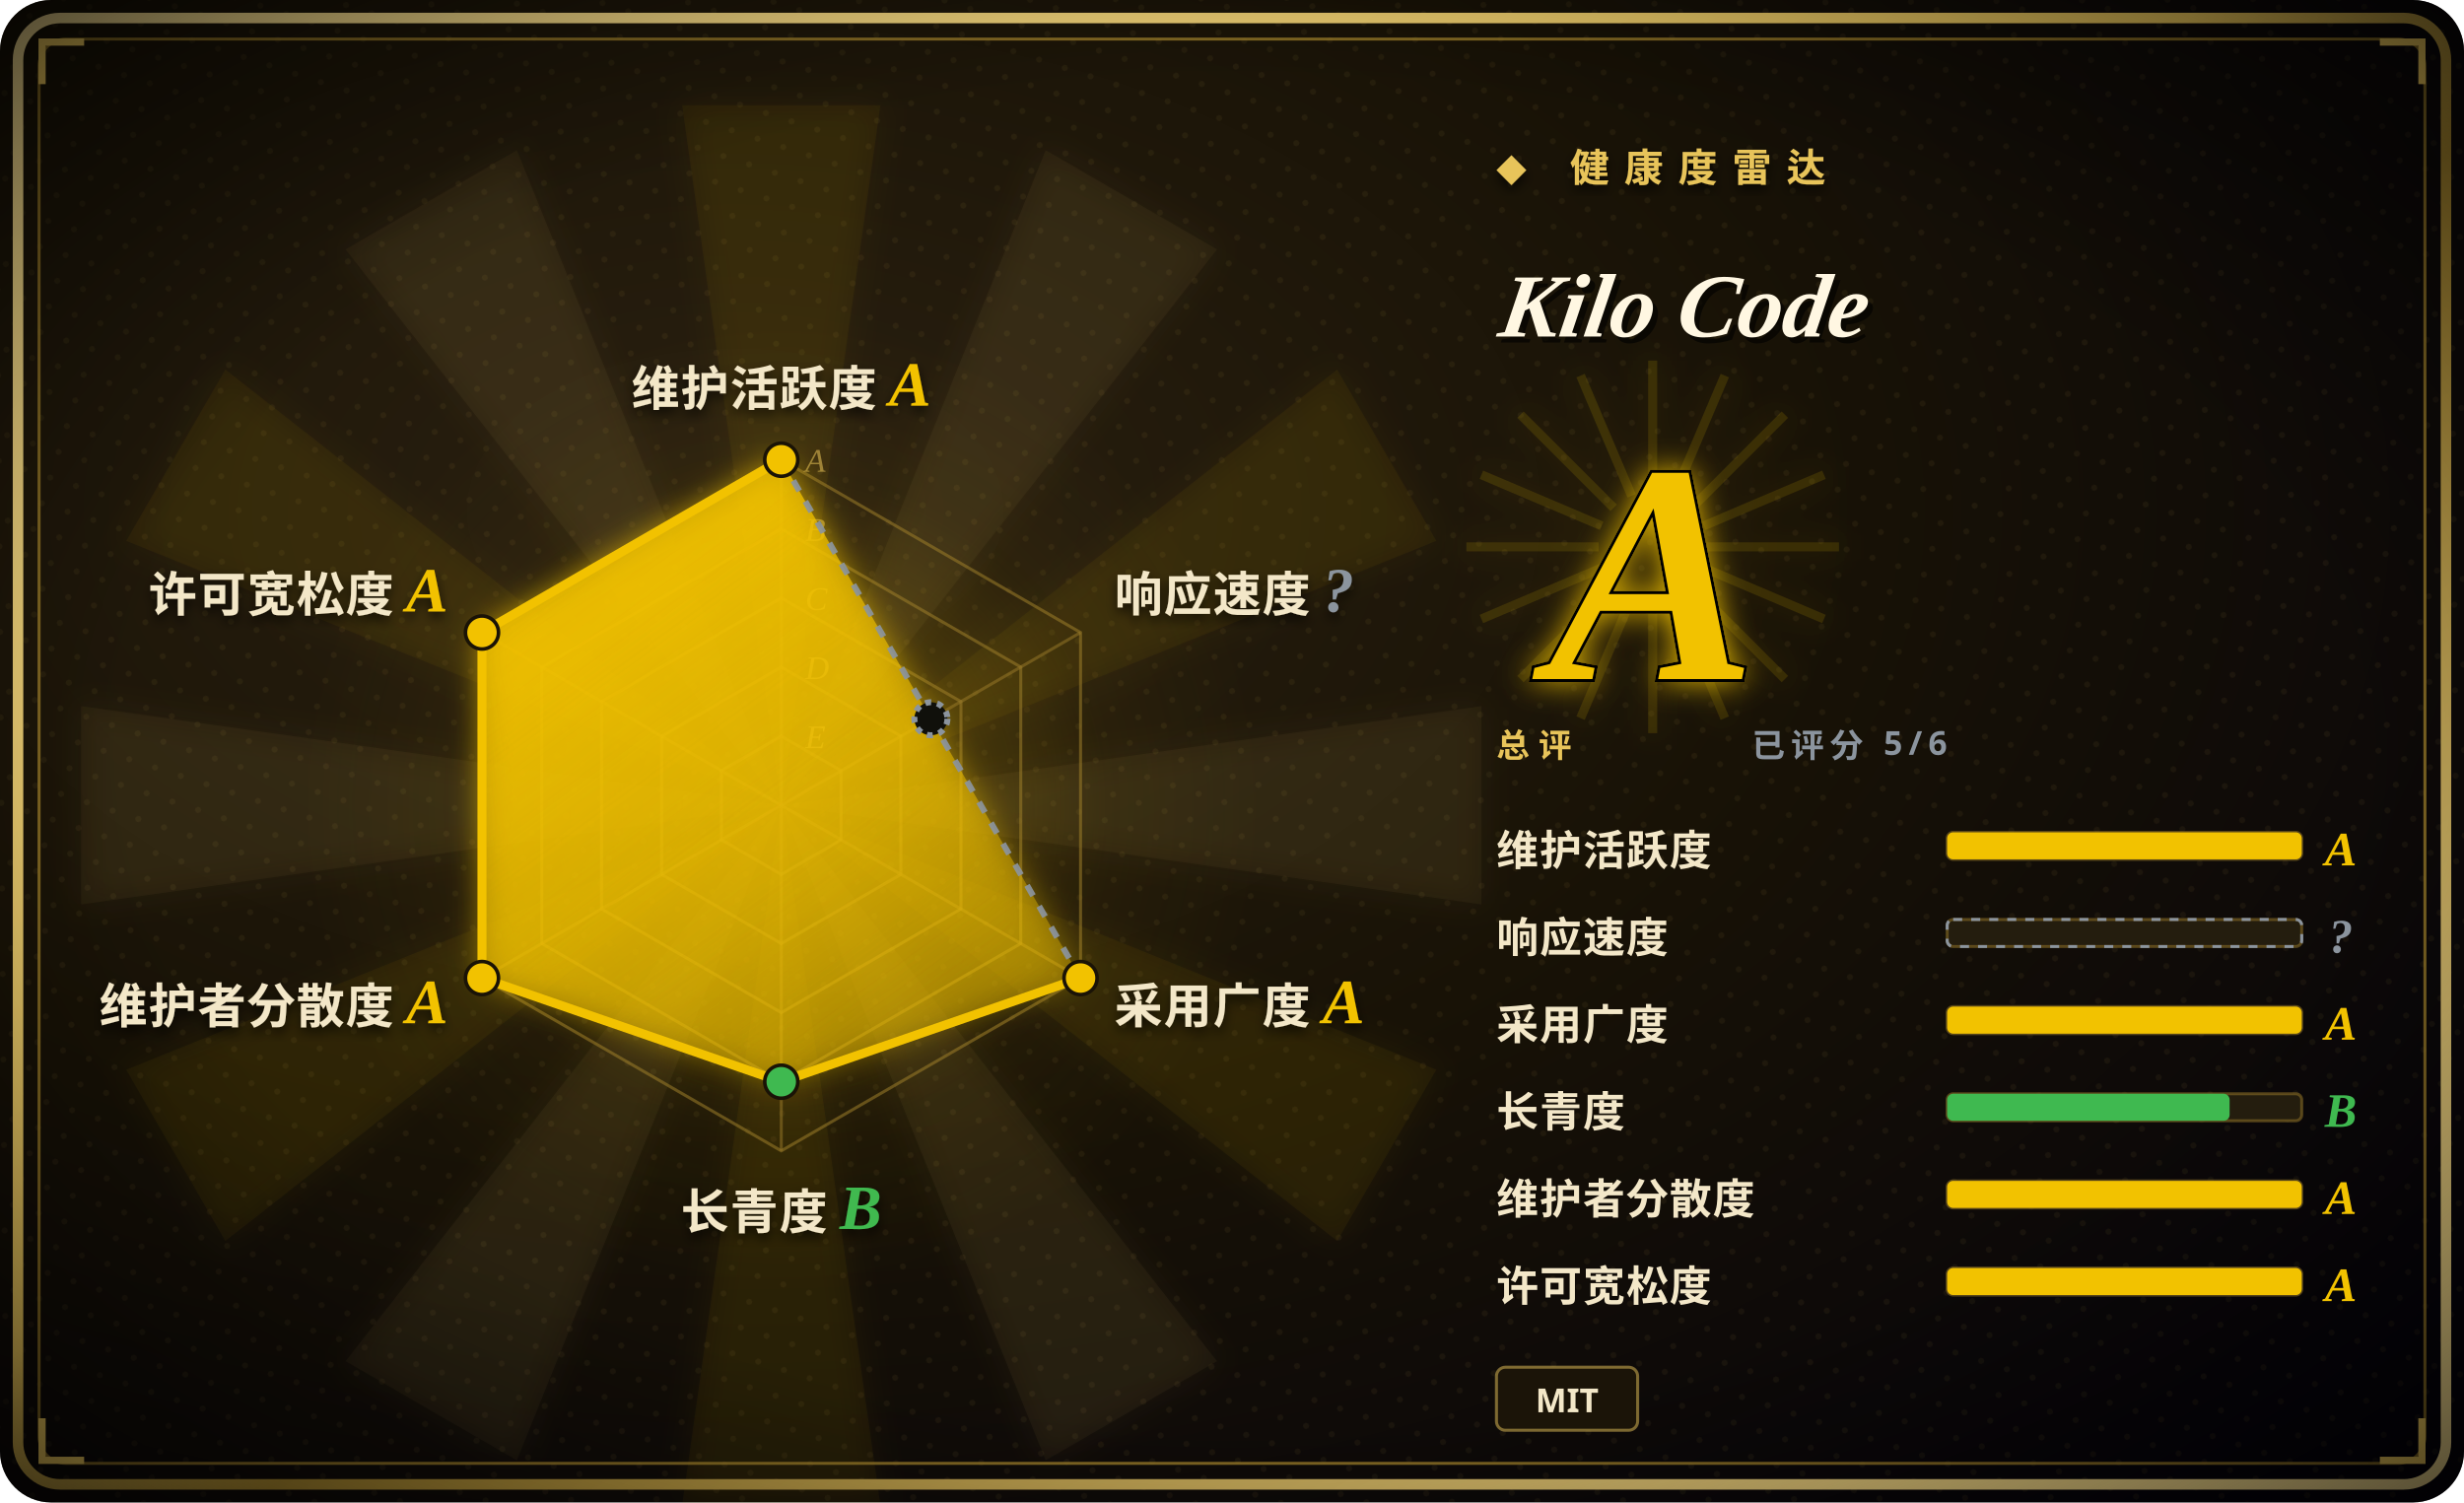
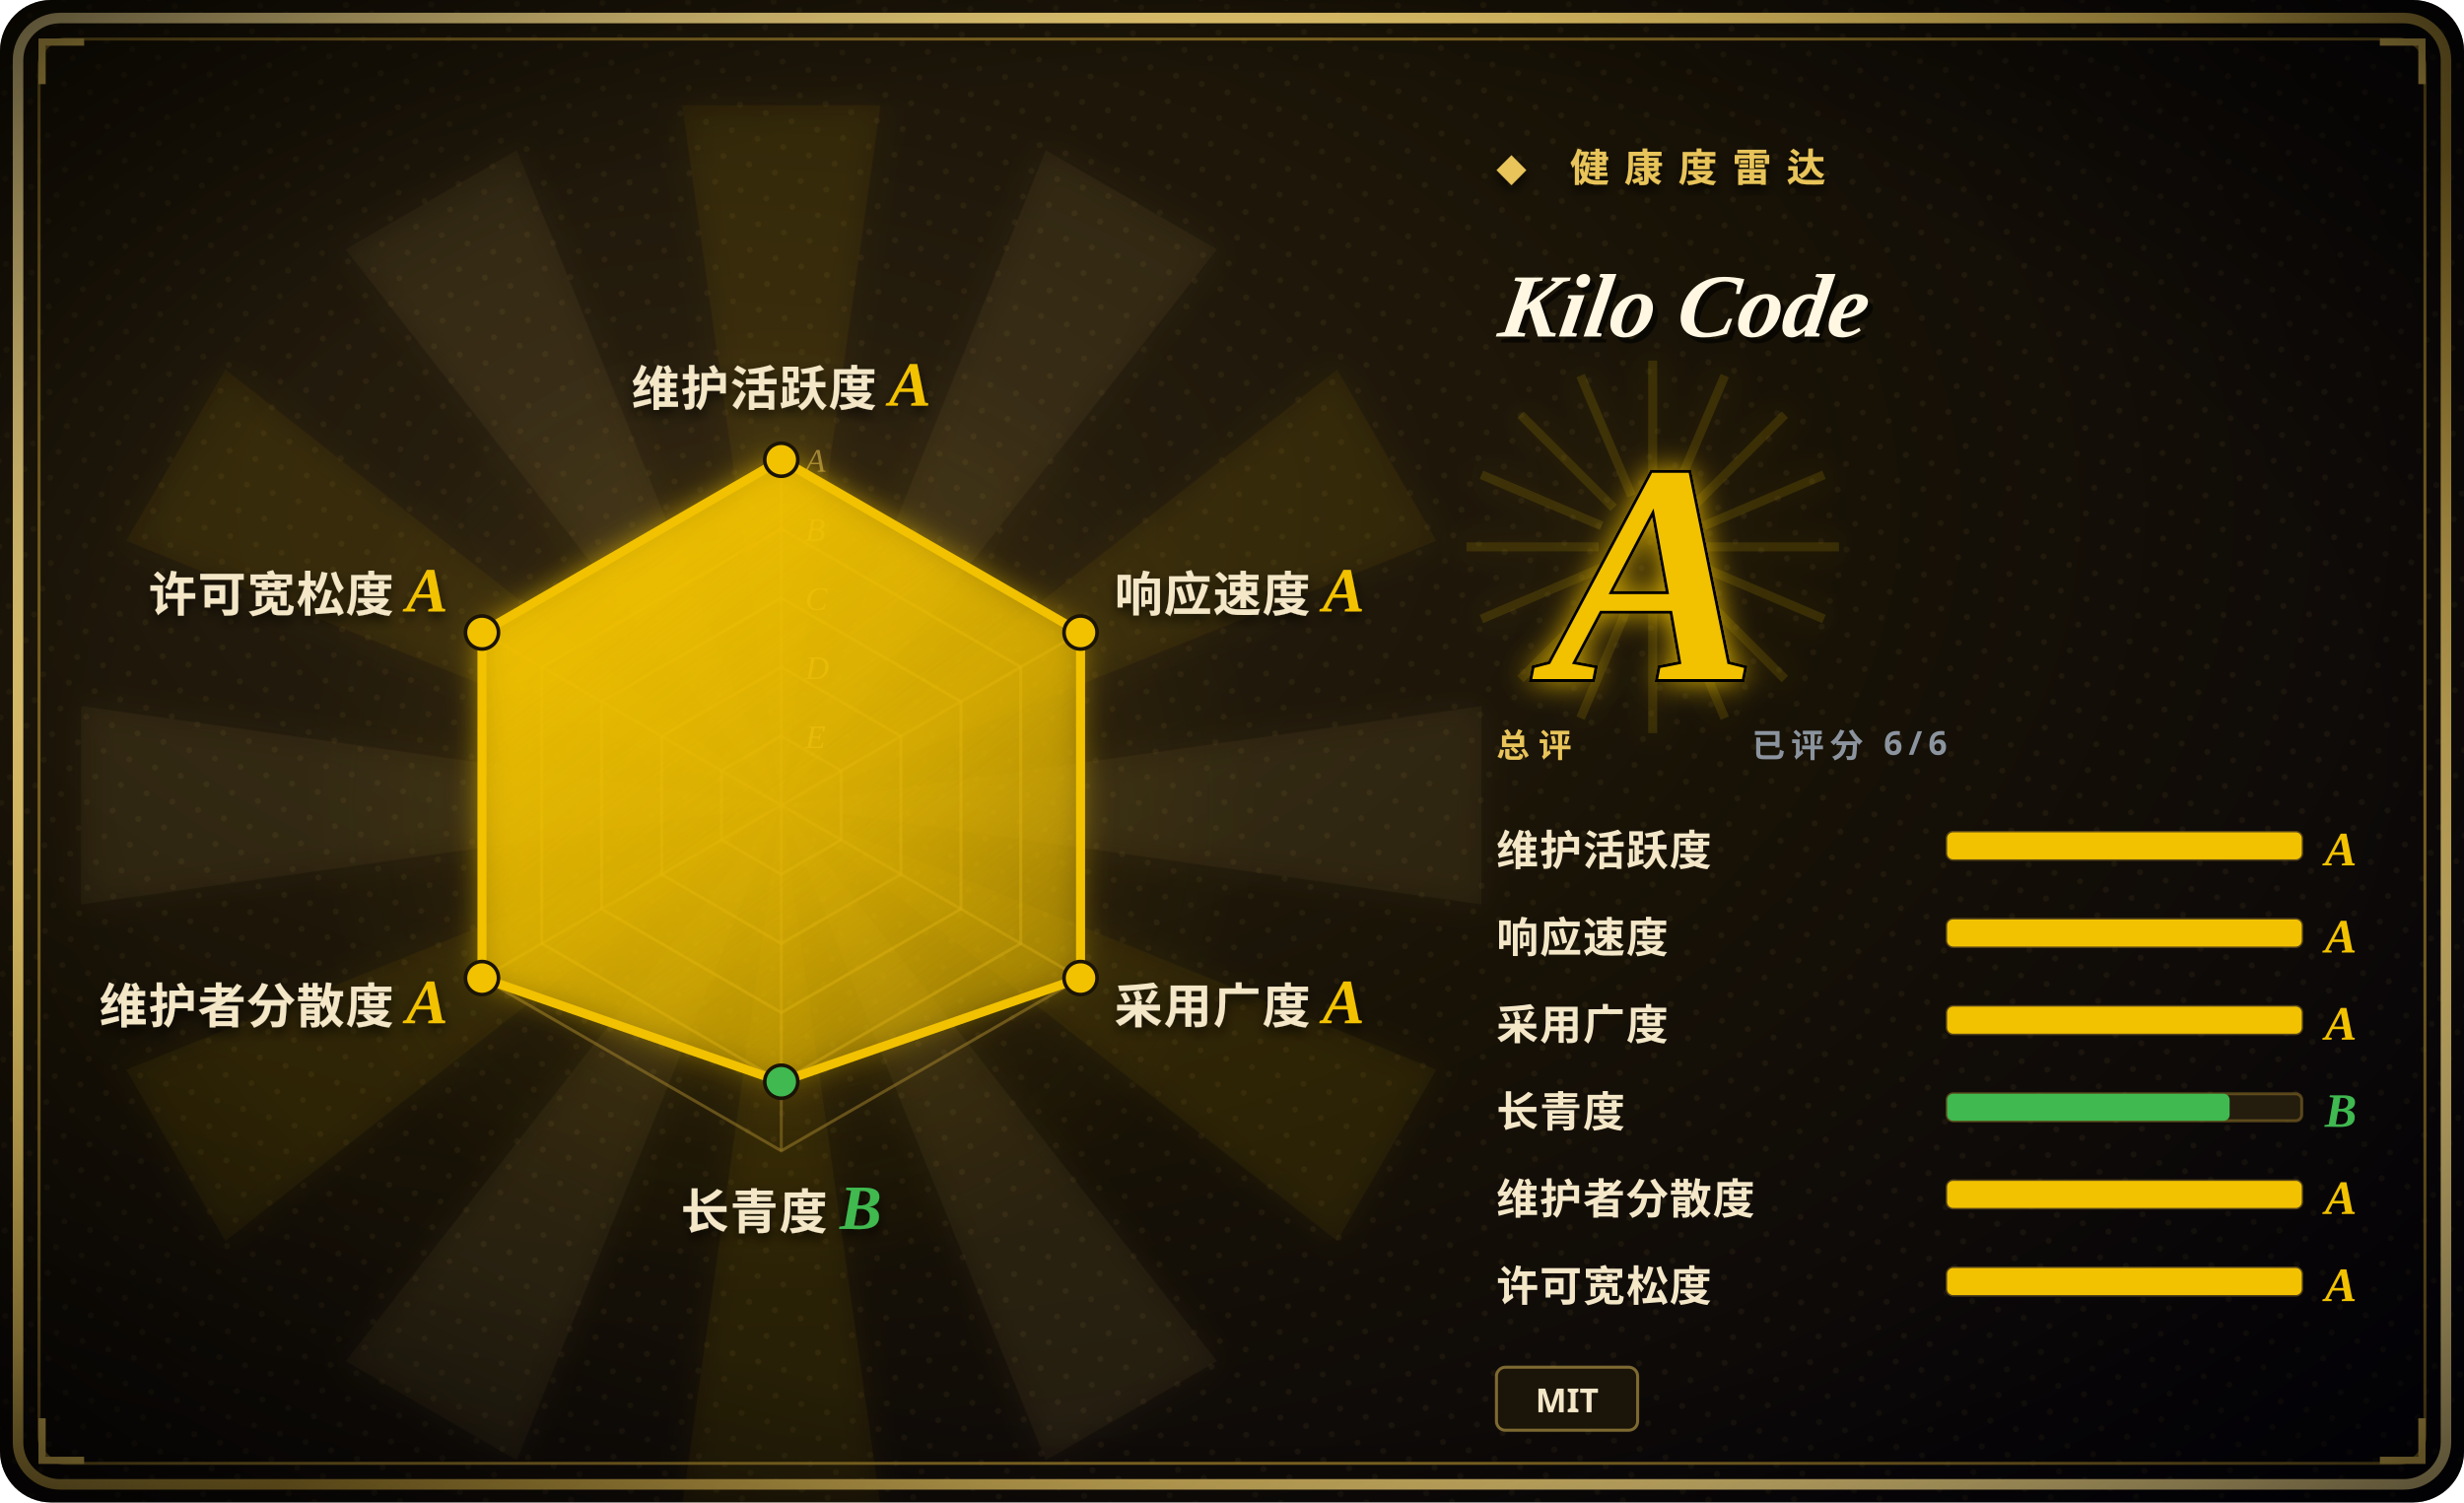
<svg xmlns="http://www.w3.org/2000/svg" width="820" height="500" viewBox="0 0 820 500">
  <defs>
    <radialGradient id="bg" cx="30%" cy="34%" r="90%">
      <stop offset="0%" stop-color="#2a2010" />
      <stop offset="48%" stop-color="#181206" />
      <stop offset="100%" stop-color="#05030a" />
    </radialGradient>
    <radialGradient id="vig" cx="50%" cy="50%" r="72%">
      <stop offset="62%" stop-color="#000000" stop-opacity="0" />
      <stop offset="100%" stop-color="#000000" stop-opacity="0.72" />
    </radialGradient>
    <linearGradient id="frame" x1="0" y1="0" x2="1" y2="1">
      <stop offset="0%" stop-color="#f6dd92" />
      <stop offset="45%" stop-color="#E8C45A" />
      <stop offset="55%" stop-color="#9c7d2a" />
      <stop offset="100%" stop-color="#f6dd92" />
    </linearGradient>
    <linearGradient id="poly" x1="0" y1="0" x2="0.7" y2="1">
      <stop offset="0%" stop-color="#F2C200" stop-opacity="0.92" />
      <stop offset="100%" stop-color="#F2C200" stop-opacity="0.34" />
    </linearGradient>
    <radialGradient id="halo" cx="50%" cy="50%" r="50%">
      <stop offset="0%" stop-color="#F2C200" stop-opacity="0.34" />
      <stop offset="68%" stop-color="#F2C200" stop-opacity="0.04" />
      <stop offset="100%" stop-color="#F2C200" stop-opacity="0" />
    </radialGradient>
    <filter id="glow" x="-60%" y="-60%" width="220%" height="220%">
      <feGaussianBlur stdDeviation="5" result="b" />
      <feMerge>
        <feMergeNode in="b" />
        <feMergeNode in="SourceGraphic" />
      </feMerge>
    </filter>
    <filter id="soft" x="-30%" y="-30%" width="160%" height="160%">
      <feDropShadow dx="0" dy="2" stdDeviation="2" flood-color="#000" flood-opacity="0.7" />
    </filter>
    <pattern id="halftone" width="9" height="9" patternUnits="userSpaceOnUse" patternTransform="rotate(18)">
      <circle cx="2" cy="2" r="1" fill="#E8C45A" fill-opacity="0.06" />
    </pattern>
  </defs>
  <rect width="820" height="500" rx="17" fill="url(#bg)" />
  <rect width="820" height="500" rx="17" fill="url(#halftone)" />
  <g opacity="0.5" filter="url(#glow)">
    <path d="M260,268 L493,235 L493,301 Z" fill="#E8C45A" fill-opacity="0.10" />
    <path d="M260,268 L478,356 L445,413 Z" fill="#F2C200" fill-opacity="0.10" />
    <path d="M260,268 L405,453 L348,486 Z" fill="#E8C45A" fill-opacity="0.10" />
    <path d="M260,268 L293,501 L227,501 Z" fill="#F2C200" fill-opacity="0.10" />
    <path d="M260,268 L172,486 L115,453 Z" fill="#E8C45A" fill-opacity="0.10" />
    <path d="M260,268 L75,413 L42,356 Z" fill="#F2C200" fill-opacity="0.10" />
    <path d="M260,268 L27,301 L27,235 Z" fill="#E8C45A" fill-opacity="0.10" />
    <path d="M260,268 L42,180 L75,123 Z" fill="#F2C200" fill-opacity="0.10" />
    <path d="M260,268 L115,83 L172,50 Z" fill="#E8C45A" fill-opacity="0.10" />
    <path d="M260,268 L227,35 L293,35 Z" fill="#F2C200" fill-opacity="0.10" />
    <path d="M260,268 L348,50 L405,83 Z" fill="#E8C45A" fill-opacity="0.10" />
    <path d="M260,268 L445,123 L478,180 Z" fill="#F2C200" fill-opacity="0.10" />
  </g>
  <circle cx="260" cy="268" r="161" fill="url(#halo)" />
  <rect x="6" y="6" width="808" height="488" rx="14" fill="none" stroke="url(#frame)" stroke-width="3.5" />
  <rect x="13" y="13" width="794" height="474" rx="9" fill="none" stroke="#9c7d2a" stroke-width="1" stroke-opacity="0.8" />
  <path d="M14,28 L14,14 L28,14" fill="none" stroke="#E8C45A" stroke-width="2.4" />
  <path d="M806,28 L806,14 L792,14" fill="none" stroke="#E8C45A" stroke-width="2.4" />
  <path d="M14,472 L14,486 L28,486" fill="none" stroke="#E8C45A" stroke-width="2.4" />
  <path d="M806,472 L806,486 L792,486" fill="none" stroke="#E8C45A" stroke-width="2.4" />
  <rect width="820" height="500" rx="17" fill="url(#vig)" />
  <polygon points="260.0,153.0 359.6,210.5 359.6,325.5 260.0,383.0 160.4,325.5 160.4,210.5" fill="none" stroke="#9c7d2a" stroke-opacity="0.55" stroke-width="1" />
  <polygon points="260.0,176.0 339.7,222.0 339.7,314.0 260.0,360.0 180.3,314.0 180.3,222.0" fill="none" stroke="#9c7d2a" stroke-opacity="0.55" stroke-width="1" />
  <polygon points="260.0,199.0 319.8,233.5 319.8,302.5 260.0,337.0 200.2,302.5 200.2,233.5" fill="none" stroke="#9c7d2a" stroke-opacity="0.55" stroke-width="1" />
  <polygon points="260.0,222.0 299.8,245.0 299.8,291.0 260.0,314.0 220.2,291.0 220.2,245.0" fill="none" stroke="#9c7d2a" stroke-opacity="0.55" stroke-width="1" />
  <polygon points="260.0,245.0 279.9,256.5 279.9,279.5 260.0,291.0 240.1,279.5 240.1,256.5" fill="none" stroke="#9c7d2a" stroke-opacity="0.55" stroke-width="1" />
  <line x1="260" y1="268" x2="260.0" y2="153.0" stroke="#9c7d2a" stroke-opacity="0.5" stroke-width="1" />
  <line x1="260" y1="268" x2="359.6" y2="210.5" stroke="#9c7d2a" stroke-opacity="0.5" stroke-width="1" />
  <line x1="260" y1="268" x2="359.6" y2="325.5" stroke="#9c7d2a" stroke-opacity="0.5" stroke-width="1" />
  <line x1="260" y1="268" x2="260.0" y2="383.0" stroke="#9c7d2a" stroke-opacity="0.5" stroke-width="1" />
  <line x1="260" y1="268" x2="160.4" y2="325.5" stroke="#9c7d2a" stroke-opacity="0.5" stroke-width="1" />
  <line x1="260" y1="268" x2="160.4" y2="210.5" stroke="#9c7d2a" stroke-opacity="0.5" stroke-width="1" />
  <text x="268" y="157.0" font-size="11" font-style="italic" fill="#E8C45A" fill-opacity="0.55" font-family="'Georgia','Times New Roman',serif">A</text>
  <text x="268" y="180.0" font-size="11" font-style="italic" fill="#E8C45A" fill-opacity="0.55" font-family="'Georgia','Times New Roman',serif">B</text>
  <text x="268" y="203.0" font-size="11" font-style="italic" fill="#E8C45A" fill-opacity="0.55" font-family="'Georgia','Times New Roman',serif">C</text>
  <text x="268" y="226.0" font-size="11" font-style="italic" fill="#E8C45A" fill-opacity="0.55" font-family="'Georgia','Times New Roman',serif">D</text>
  <text x="268" y="249.0" font-size="11" font-style="italic" fill="#E8C45A" fill-opacity="0.55" font-family="'Georgia','Times New Roman',serif">E</text>
-   <polygon points="260.0,153.0 309.8,239.2 359.6,325.5 260.0,360.0 160.4,325.5 160.4,210.5" fill="url(#poly)" filter="url(#glow)" />
-   <line x1="260.0" y1="153.0" x2="309.8" y2="239.2" stroke="#8B949E" stroke-width="2" stroke-dasharray="4 4" stroke-opacity="0.92" />
-   <line x1="309.8" y1="239.2" x2="359.6" y2="325.5" stroke="#8B949E" stroke-width="2" stroke-dasharray="4 4" stroke-opacity="0.92" />
+   <polygon points="260.0,153.0 359.6,210.5 359.6,325.5 260.0,360.0 160.4,325.5 160.4,210.5" fill="url(#poly)" filter="url(#glow)" />
+   <line x1="260.0" y1="153.0" x2="359.6" y2="210.5" stroke="#F2C200" stroke-width="3" />
+   <line x1="359.6" y1="210.5" x2="359.6" y2="325.5" stroke="#F2C200" stroke-width="3" />
  <line x1="359.6" y1="325.5" x2="260.0" y2="360.0" stroke="#F2C200" stroke-width="3" />
  <line x1="260.0" y1="360.0" x2="160.4" y2="325.5" stroke="#F2C200" stroke-width="3" />
  <line x1="160.4" y1="325.5" x2="160.4" y2="210.5" stroke="#F2C200" stroke-width="3" />
  <line x1="160.4" y1="210.5" x2="260.0" y2="153.0" stroke="#F2C200" stroke-width="3" />
  <circle cx="260.0" cy="153.0" r="5.5" fill="#F2C200" stroke="#1a1306" stroke-width="1.2" />
-   <circle cx="309.8" cy="239.2" r="5.5" fill="#10100b" stroke="#8B949E" stroke-width="2" stroke-dasharray="2 2" />
+   <circle cx="359.6" cy="210.5" r="5.5" fill="#F2C200" stroke="#1a1306" stroke-width="1.2" />
  <circle cx="359.6" cy="325.5" r="5.5" fill="#F2C200" stroke="#1a1306" stroke-width="1.2" />
  <circle cx="260.0" cy="360.0" r="5.5" fill="#3FB950" stroke="#1a1306" stroke-width="1.2" />
  <circle cx="160.4" cy="325.5" r="5.5" fill="#F2C200" stroke="#1a1306" stroke-width="1.2" />
  <circle cx="160.4" cy="210.5" r="5.5" fill="#F2C200" stroke="#1a1306" stroke-width="1.2" />
  <text x="260.0" y="135.0" font-size="16" font-weight="900" fill="#f3e7c8" text-anchor="middle" font-family="'PingFang SC','Hiragino Sans GB','Heiti SC','Microsoft YaHei',sans-serif" letter-spacing="0.4" filter="url(#soft)">维护活跃度 <tspan fill="#F2C200" font-family="'Georgia','Times New Roman',serif" font-style="italic" font-size="21">A</tspan>
  </text>
-   <text x="370.9" y="203.5" font-size="16" font-weight="900" fill="#f3e7c8" text-anchor="start" font-family="'PingFang SC','Hiragino Sans GB','Heiti SC','Microsoft YaHei',sans-serif" letter-spacing="0.4" filter="url(#soft)">响应速度 <tspan fill="#8B949E" font-family="'Georgia','Times New Roman',serif" font-style="italic" font-size="21">?</tspan>
+   <text x="370.9" y="203.5" font-size="16" font-weight="900" fill="#f3e7c8" text-anchor="start" font-family="'PingFang SC','Hiragino Sans GB','Heiti SC','Microsoft YaHei',sans-serif" letter-spacing="0.4" filter="url(#soft)">响应速度 <tspan fill="#F2C200" font-family="'Georgia','Times New Roman',serif" font-style="italic" font-size="21">A</tspan>
  </text>
  <text x="370.9" y="340.5" font-size="16" font-weight="900" fill="#f3e7c8" text-anchor="start" font-family="'PingFang SC','Hiragino Sans GB','Heiti SC','Microsoft YaHei',sans-serif" letter-spacing="0.4" filter="url(#soft)">采用广度 <tspan fill="#F2C200" font-family="'Georgia','Times New Roman',serif" font-style="italic" font-size="21">A</tspan>
  </text>
  <text x="260.0" y="409.0" font-size="16" font-weight="900" fill="#f3e7c8" text-anchor="middle" font-family="'PingFang SC','Hiragino Sans GB','Heiti SC','Microsoft YaHei',sans-serif" letter-spacing="0.4" filter="url(#soft)">长青度 <tspan fill="#3FB950" font-family="'Georgia','Times New Roman',serif" font-style="italic" font-size="21">B</tspan>
  </text>
  <text x="149.1" y="340.5" font-size="16" font-weight="900" fill="#f3e7c8" text-anchor="end" font-family="'PingFang SC','Hiragino Sans GB','Heiti SC','Microsoft YaHei',sans-serif" letter-spacing="0.4" filter="url(#soft)">维护者分散度 <tspan fill="#F2C200" font-family="'Georgia','Times New Roman',serif" font-style="italic" font-size="21">A</tspan>
  </text>
  <text x="149.1" y="203.5" font-size="16" font-weight="900" fill="#f3e7c8" text-anchor="end" font-family="'PingFang SC','Hiragino Sans GB','Heiti SC','Microsoft YaHei',sans-serif" letter-spacing="0.4" filter="url(#soft)">许可宽松度 <tspan fill="#F2C200" font-family="'Georgia','Times New Roman',serif" font-style="italic" font-size="21">A</tspan>
  </text>
  <text x="498" y="60" font-size="13" letter-spacing="5" fill="#E8C45A" font-weight="900" font-family="'PingFang SC','Hiragino Sans GB','Heiti SC','Microsoft YaHei',sans-serif" filter="url(#soft)">◆ 健康度雷达</text>
  <g transform="translate(498,112) skewX(-9)">
    <text x="2" y="2" font-size="30" font-weight="900" font-style="italic" fill="#000" fill-opacity="0.6" font-family="'Georgia','Times New Roman',serif">Kilo Code</text>
    <text x="0" y="0" font-size="30" font-weight="900" font-style="italic" fill="#fff7e2" font-family="'Georgia','Times New Roman',serif">Kilo Code</text>
  </g>
  <line x1="498" y1="124" x2="648" y2="124" stroke="url(#frame)" stroke-width="2" />
  <g opacity="0.85" filter="url(#glow)">
    <line x1="568" y1="182" x2="612" y2="182" stroke="#F2C200" stroke-opacity="0.16" stroke-width="3" />
    <line x1="567" y1="189" x2="607" y2="206" stroke="#F2C200" stroke-opacity="0.16" stroke-width="3" />
    <line x1="563" y1="195" x2="594" y2="226" stroke="#F2C200" stroke-opacity="0.16" stroke-width="3" />
    <line x1="557" y1="199" x2="574" y2="239" stroke="#F2C200" stroke-opacity="0.16" stroke-width="3" />
    <line x1="550" y1="200" x2="550" y2="244" stroke="#F2C200" stroke-opacity="0.16" stroke-width="3" />
    <line x1="543" y1="199" x2="526" y2="239" stroke="#F2C200" stroke-opacity="0.16" stroke-width="3" />
    <line x1="537" y1="195" x2="506" y2="226" stroke="#F2C200" stroke-opacity="0.16" stroke-width="3" />
    <line x1="533" y1="189" x2="493" y2="206" stroke="#F2C200" stroke-opacity="0.16" stroke-width="3" />
    <line x1="532" y1="182" x2="488" y2="182" stroke="#F2C200" stroke-opacity="0.16" stroke-width="3" />
    <line x1="533" y1="175" x2="493" y2="158" stroke="#F2C200" stroke-opacity="0.16" stroke-width="3" />
    <line x1="537" y1="169" x2="506" y2="138" stroke="#F2C200" stroke-opacity="0.16" stroke-width="3" />
    <line x1="543" y1="165" x2="526" y2="125" stroke="#F2C200" stroke-opacity="0.16" stroke-width="3" />
    <line x1="550" y1="164" x2="550" y2="120" stroke="#F2C200" stroke-opacity="0.16" stroke-width="3" />
    <line x1="557" y1="165" x2="574" y2="125" stroke="#F2C200" stroke-opacity="0.16" stroke-width="3" />
    <line x1="563" y1="169" x2="594" y2="138" stroke="#F2C200" stroke-opacity="0.16" stroke-width="3" />
    <line x1="567" y1="175" x2="607" y2="158" stroke="#F2C200" stroke-opacity="0.16" stroke-width="3" />
  </g>
  <text x="550" y="226" font-size="104" font-weight="900" font-style="italic" text-anchor="middle" fill="#F2C200" stroke="#000" stroke-width="2" paint-order="stroke" font-family="'Georgia','Times New Roman',serif" filter="url(#glow)">A</text>
  <text x="498" y="252" font-size="11" letter-spacing="3" fill="#E8C45A" font-family="'PingFang SC','Hiragino Sans GB','Heiti SC','Microsoft YaHei',sans-serif" font-weight="900">总评</text>
-   <text x="648" y="252" font-size="11" letter-spacing="2" fill="#8B949E" font-family="'PingFang SC','Hiragino Sans GB','Heiti SC','Microsoft YaHei',sans-serif" font-weight="900" text-anchor="end">已评分 5/6</text>
+   <text x="648" y="252" font-size="11" letter-spacing="2" fill="#8B949E" font-family="'PingFang SC','Hiragino Sans GB','Heiti SC','Microsoft YaHei',sans-serif" font-weight="900" text-anchor="end">已评分 6/6</text>
  <text x="498" y="288" font-size="14" font-weight="900" fill="#f3e7c8" font-family="'PingFang SC','Hiragino Sans GB','Heiti SC','Microsoft YaHei',sans-serif" letter-spacing="0.4">维护活跃度</text>
  <rect x="648" y="277" width="118" height="9" rx="2" fill="#241d0e" stroke="#9c7d2a" stroke-opacity="0.5" />
  <rect x="648" y="277" width="118" height="9" rx="2" fill="#F2C200" />
  <text x="779" y="288" font-size="16" font-weight="900" font-style="italic" fill="#F2C200" font-family="'Georgia','Times New Roman',serif" text-anchor="middle">A</text>
  <text x="498" y="317" font-size="14" font-weight="900" fill="#f3e7c8" font-family="'PingFang SC','Hiragino Sans GB','Heiti SC','Microsoft YaHei',sans-serif" letter-spacing="0.4">响应速度</text>
  <rect x="648" y="306" width="118" height="9" rx="2" fill="#241d0e" stroke="#9c7d2a" stroke-opacity="0.5" />
-   <rect x="648" y="306" width="118" height="9" rx="2" fill="none" stroke="#8B949E" stroke-dasharray="3 3" />
-   <text x="779" y="317" font-size="16" font-weight="900" font-style="italic" fill="#8B949E" font-family="'Georgia','Times New Roman',serif" text-anchor="middle">?</text>
+   <rect x="648" y="306" width="118" height="9" rx="2" fill="#F2C200" />
+   <text x="779" y="317" font-size="16" font-weight="900" font-style="italic" fill="#F2C200" font-family="'Georgia','Times New Roman',serif" text-anchor="middle">A</text>
  <text x="498" y="346" font-size="14" font-weight="900" fill="#f3e7c8" font-family="'PingFang SC','Hiragino Sans GB','Heiti SC','Microsoft YaHei',sans-serif" letter-spacing="0.4">采用广度</text>
  <rect x="648" y="335" width="118" height="9" rx="2" fill="#241d0e" stroke="#9c7d2a" stroke-opacity="0.5" />
  <rect x="648" y="335" width="118" height="9" rx="2" fill="#F2C200" />
  <text x="779" y="346" font-size="16" font-weight="900" font-style="italic" fill="#F2C200" font-family="'Georgia','Times New Roman',serif" text-anchor="middle">A</text>
  <text x="498" y="375" font-size="14" font-weight="900" fill="#f3e7c8" font-family="'PingFang SC','Hiragino Sans GB','Heiti SC','Microsoft YaHei',sans-serif" letter-spacing="0.4">长青度</text>
  <rect x="648" y="364" width="118" height="9" rx="2" fill="#241d0e" stroke="#9c7d2a" stroke-opacity="0.5" />
  <rect x="648" y="364" width="94" height="9" rx="2" fill="#3FB950" />
  <text x="779" y="375" font-size="16" font-weight="900" font-style="italic" fill="#3FB950" font-family="'Georgia','Times New Roman',serif" text-anchor="middle">B</text>
  <text x="498" y="404" font-size="14" font-weight="900" fill="#f3e7c8" font-family="'PingFang SC','Hiragino Sans GB','Heiti SC','Microsoft YaHei',sans-serif" letter-spacing="0.4">维护者分散度</text>
  <rect x="648" y="393" width="118" height="9" rx="2" fill="#241d0e" stroke="#9c7d2a" stroke-opacity="0.5" />
  <rect x="648" y="393" width="118" height="9" rx="2" fill="#F2C200" />
  <text x="779" y="404" font-size="16" font-weight="900" font-style="italic" fill="#F2C200" font-family="'Georgia','Times New Roman',serif" text-anchor="middle">A</text>
  <text x="498" y="433" font-size="14" font-weight="900" fill="#f3e7c8" font-family="'PingFang SC','Hiragino Sans GB','Heiti SC','Microsoft YaHei',sans-serif" letter-spacing="0.4">许可宽松度</text>
  <rect x="648" y="422" width="118" height="9" rx="2" fill="#241d0e" stroke="#9c7d2a" stroke-opacity="0.5" />
  <rect x="648" y="422" width="118" height="9" rx="2" fill="#F2C200" />
  <text x="779" y="433" font-size="16" font-weight="900" font-style="italic" fill="#F2C200" font-family="'Georgia','Times New Roman',serif" text-anchor="middle">A</text>
  <rect x="498" y="455" width="47" height="21" rx="3" fill="#1b1408" stroke="#E8C45A" stroke-opacity="0.5" />
  <text x="521.5" y="470" font-size="11" font-weight="700" fill="#f3e7c8" text-anchor="middle" font-family="'PingFang SC','Hiragino Sans GB','Heiti SC','Microsoft YaHei',sans-serif">MIT</text>
</svg>
